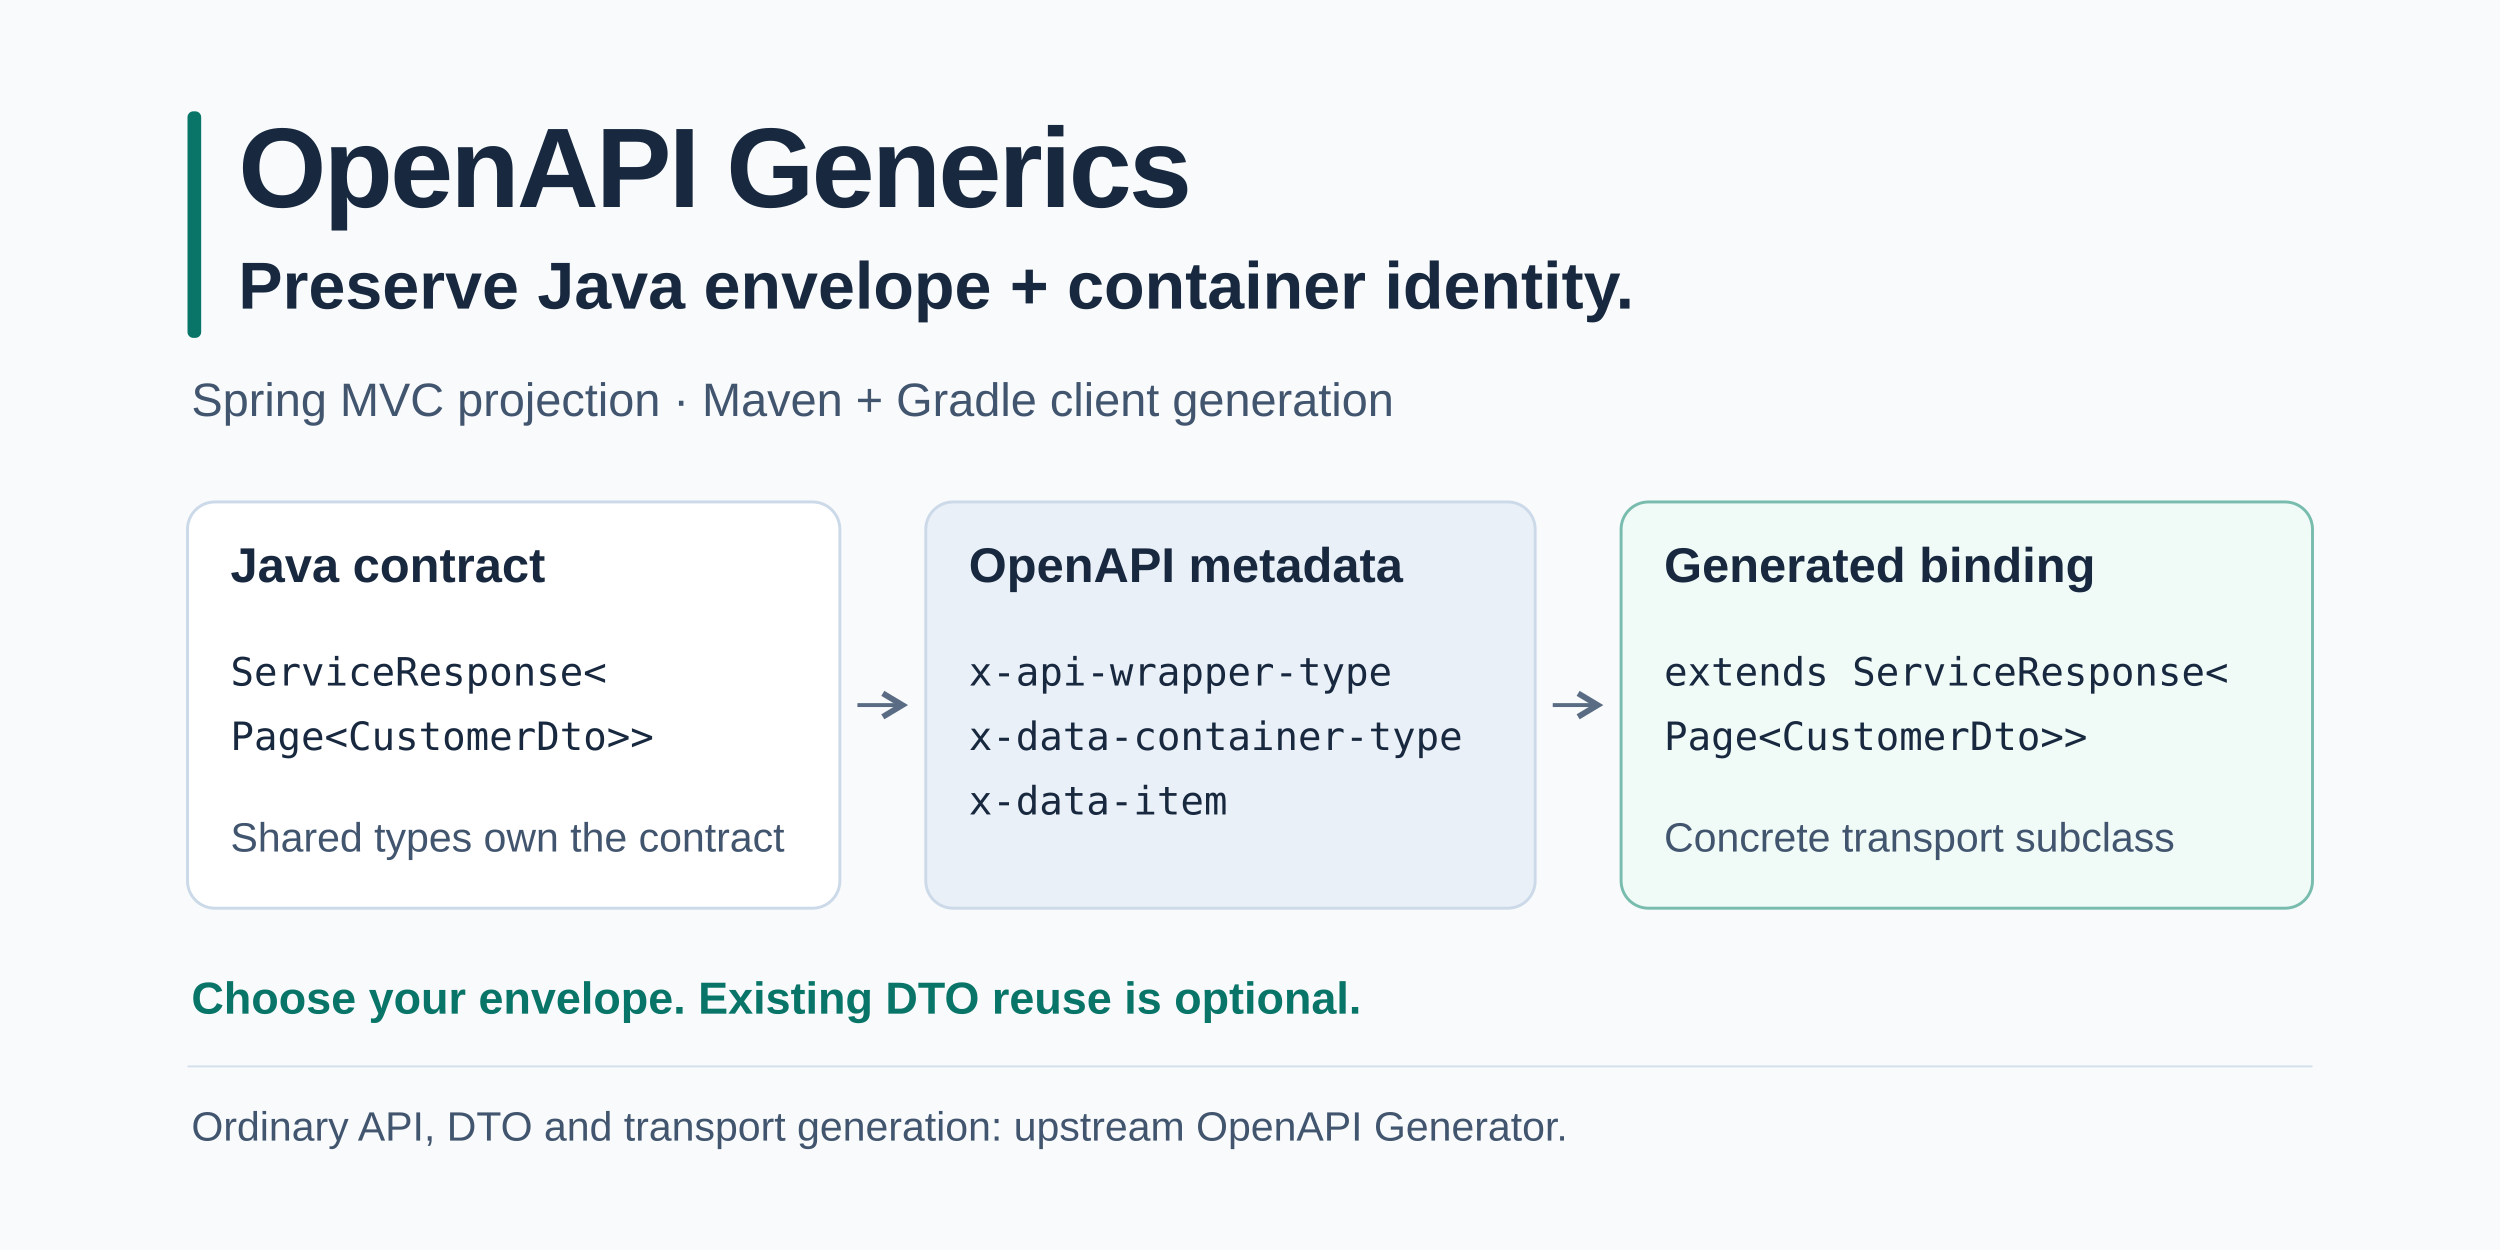
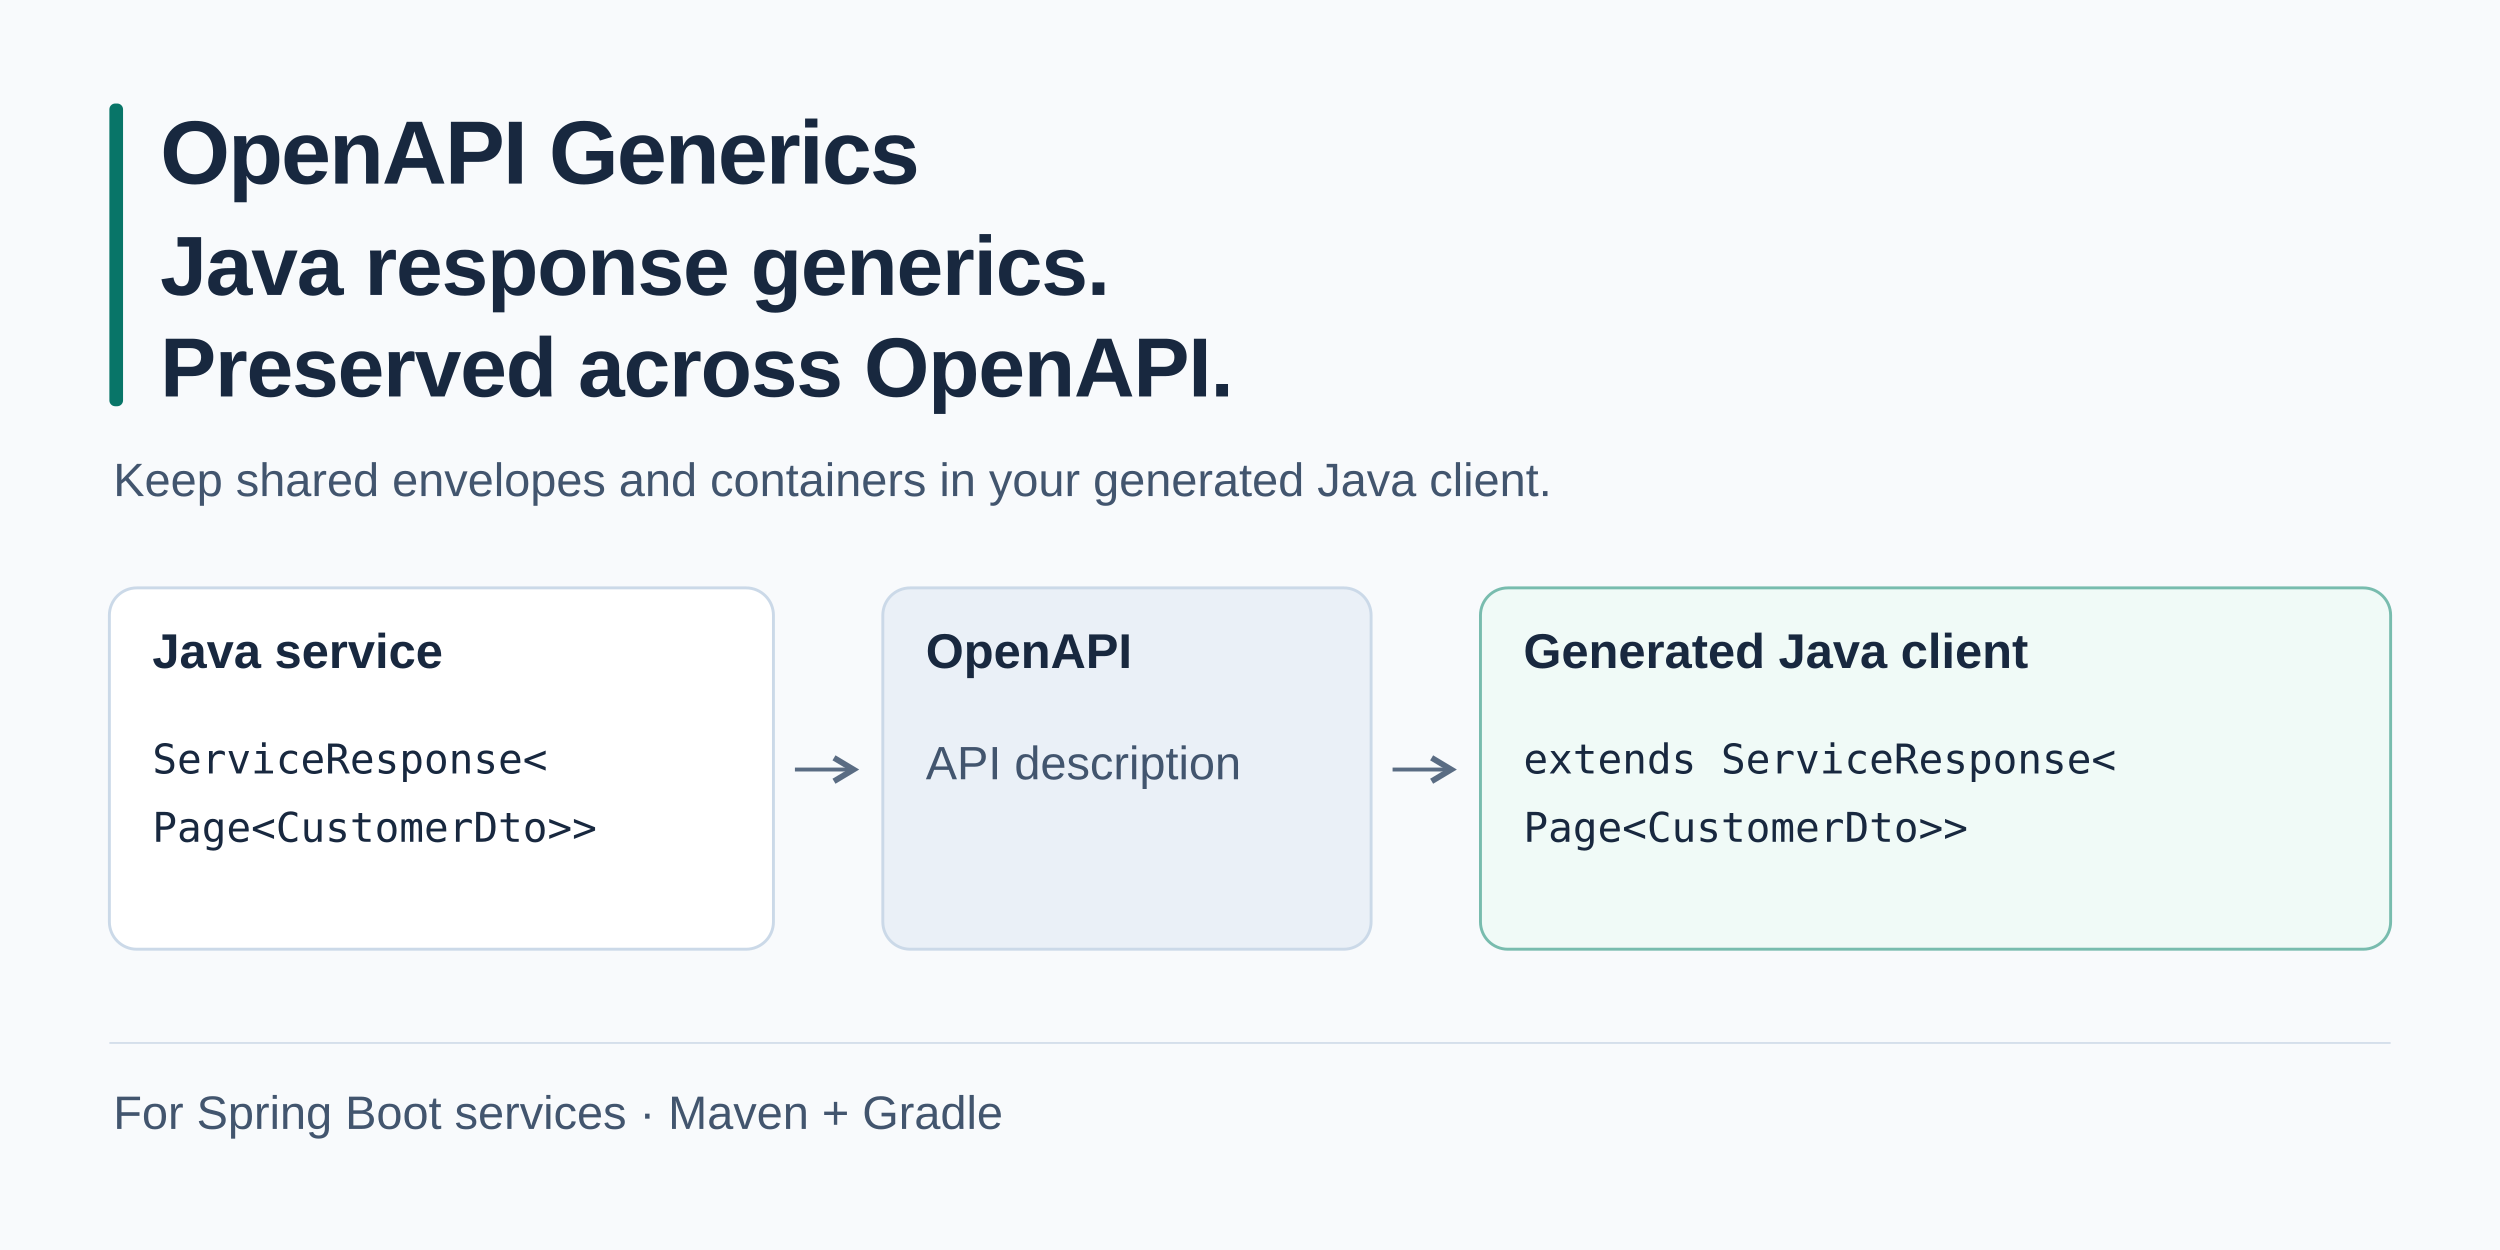
<svg xmlns="http://www.w3.org/2000/svg" width="1280" height="640" viewBox="0 0 1280 640" role="img" aria-labelledby="title description">
  <style>
    text { font-family: Arial, Helvetica, sans-serif; fill: #18283f; }
-     .name { font-size: 58px; font-weight: 700; letter-spacing: -1.4px; }
-     .promise { font-size: 34px; font-weight: 700; }
+     .name { font-size: 46px; font-weight: 700; letter-spacing: -1px; }
+     .promise { font-size: 43px; font-weight: 700; letter-spacing: -.6px; }
    .context { font-size: 24px; fill: #42556e; }
    .label { font-size: 25px; font-weight: 700; }
-     .code { font-family: Menlo, Consolas, monospace; font-size: 20px; white-space: pre; }
-     .note { font-size: 21px; fill: #42556e; }
-     .choice { font-size: 23px; fill: #087568; font-weight: 700; }
+     .code { font-family: Menlo, Consolas, monospace; font-size: 21px; white-space: pre; }
  </style>
  <defs>
    <marker id="arrow" markerWidth="8" markerHeight="8" refX="6" refY="4" orient="auto">
      <path d="M1 1 L6 4 L1 7" fill="none" stroke="#5a6c83" stroke-width="1.5" />
    </marker>
  </defs>
  <rect width="1280" height="640" fill="#f8fafc" />
-   <g transform="translate(40 5)">
-     <rect x="56" y="52" width="7" height="116" rx="3" fill="#087568" />
-     <text x="82" y="101" class="name">OpenAPI Generics</text>
-     <text x="82" y="153" class="promise">Preserve Java envelope + container identity.</text>
-     <text x="58" y="208" class="context">Spring MVC projection · Maven + Gradle client generation</text>
-     <rect x="56" y="252" width="334" height="208" rx="14" fill="#fff" stroke="#cbd9e8" stroke-width="1.5" />
-     <text x="78" y="293" class="label">Java contract</text>
-     <text x="78" y="346" class="code">ServiceResponse&lt;</text>
-     <text x="78" y="379" class="code">  Page&lt;CustomerDto&gt;&gt;</text>
-     <text x="78" y="431" class="note">Shared types own the contract</text>
-     <path d="M399 356 H422" fill="none" stroke="#5a6c83" stroke-width="2" marker-end="url(#arrow)" />
-     <rect x="434" y="252" width="312" height="208" rx="14" fill="#eaf0f7" stroke="#cbd9e8" stroke-width="1.5" />
-     <text x="456" y="293" class="label">OpenAPI metadata</text>
-     <text x="456" y="346" class="code">x-api-wrapper-type</text>
-     <text x="456" y="379" class="code">x-data-container-type</text>
-     <text x="456" y="412" class="code">x-data-item</text>
-     <path d="M755 356 H778" fill="none" stroke="#5a6c83" stroke-width="2" marker-end="url(#arrow)" />
-     <rect x="790" y="252" width="354" height="208" rx="14" fill="#f0faf7" stroke="#78bcae" stroke-width="1.5" />
-     <text x="812" y="293" class="label">Generated binding</text>
-     <text x="812" y="346" class="code">extends ServiceResponse&lt;</text>
-     <text x="812" y="379" class="code">  Page&lt;CustomerDto&gt;&gt;</text>
-     <text x="812" y="431" class="note">Concrete transport subclass</text>
-     <text x="58" y="514" class="choice">Choose your envelope. Existing DTO reuse is optional.</text>
-     <line x1="56" y1="541" x2="1144" y2="541" stroke="#d5dfeb" />
-     <text x="58" y="579" class="note">Ordinary API, DTO and transport generation: upstream OpenAPI Generator.</text>
-   </g>
+   <rect x="56" y="53" width="7" height="155" rx="3" fill="#087568" />
+   <text x="82" y="94" class="name">OpenAPI Generics</text>
+   <text x="82" y="151" class="promise">Java response generics.</text>
+   <text x="82" y="203" class="promise">Preserved across OpenAPI.</text>
+   <text x="58" y="254" class="context">Keep shared envelopes and containers in your generated Java client.</text>
+   <rect x="56" y="301" width="340" height="185" rx="14" fill="#fff" stroke="#cbd9e8" stroke-width="1.5" />
+   <text x="78" y="342" class="label">Java service</text>
+   <text x="78" y="396" class="code">ServiceResponse&lt;</text>
+   <text x="78" y="431" class="code">  Page&lt;CustomerDto&gt;&gt;</text>
+   <path d="M407 394 H437" fill="none" stroke="#5a6c83" stroke-width="2" marker-end="url(#arrow)" />
+   <rect x="452" y="301" width="250" height="185" rx="14" fill="#eaf0f7" stroke="#cbd9e8" stroke-width="1.5" />
+   <text x="474" y="342" class="label">OpenAPI</text>
+   <text x="474" y="399" class="context">API description</text>
+   <path d="M713 394 H743" fill="none" stroke="#5a6c83" stroke-width="2" marker-end="url(#arrow)" />
+   <rect x="758" y="301" width="466" height="185" rx="14" fill="#f0faf7" stroke="#78bcae" stroke-width="1.5" />
+   <text x="780" y="342" class="label">Generated Java client</text>
+   <text x="780" y="396" class="code">extends ServiceResponse&lt;</text>
+   <text x="780" y="431" class="code">  Page&lt;CustomerDto&gt;&gt;</text>
+   <line x1="56" y1="534" x2="1224" y2="534" stroke="#d5dfeb" />
+   <text x="58" y="578" class="context">For Spring Boot services · Maven + Gradle</text>
</svg>
